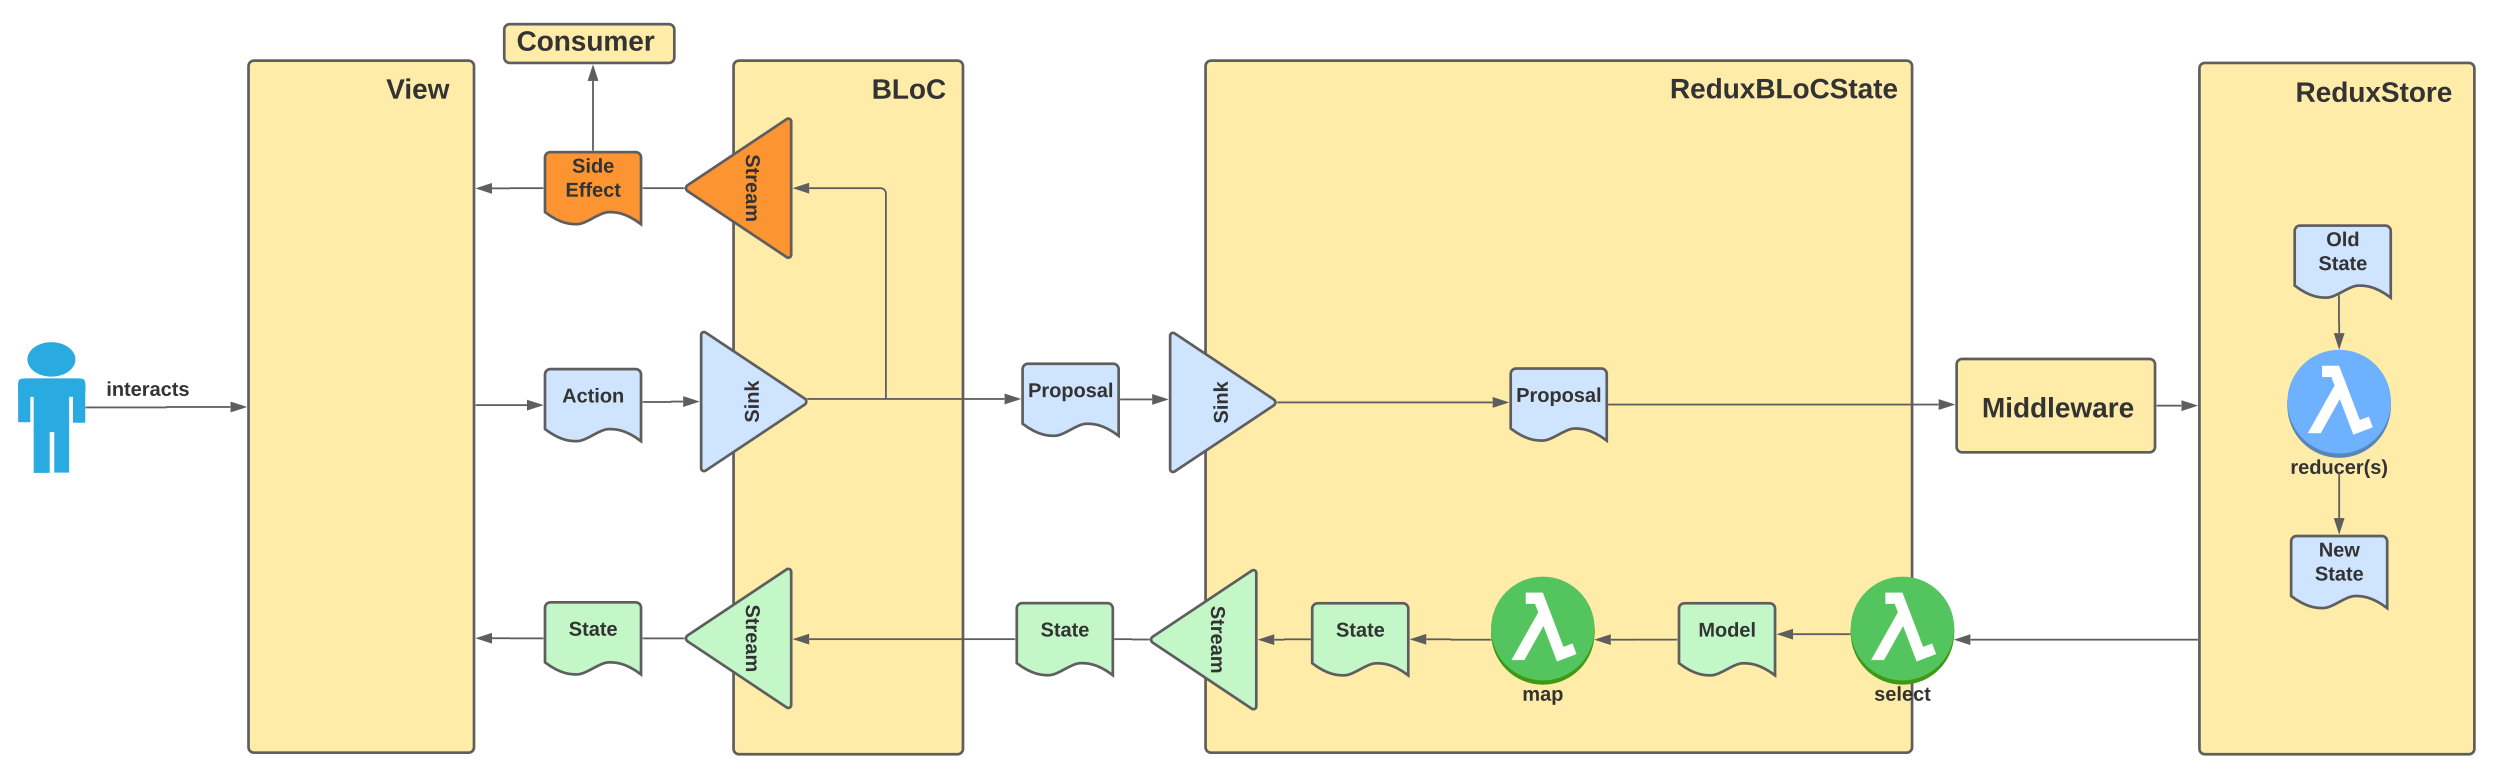
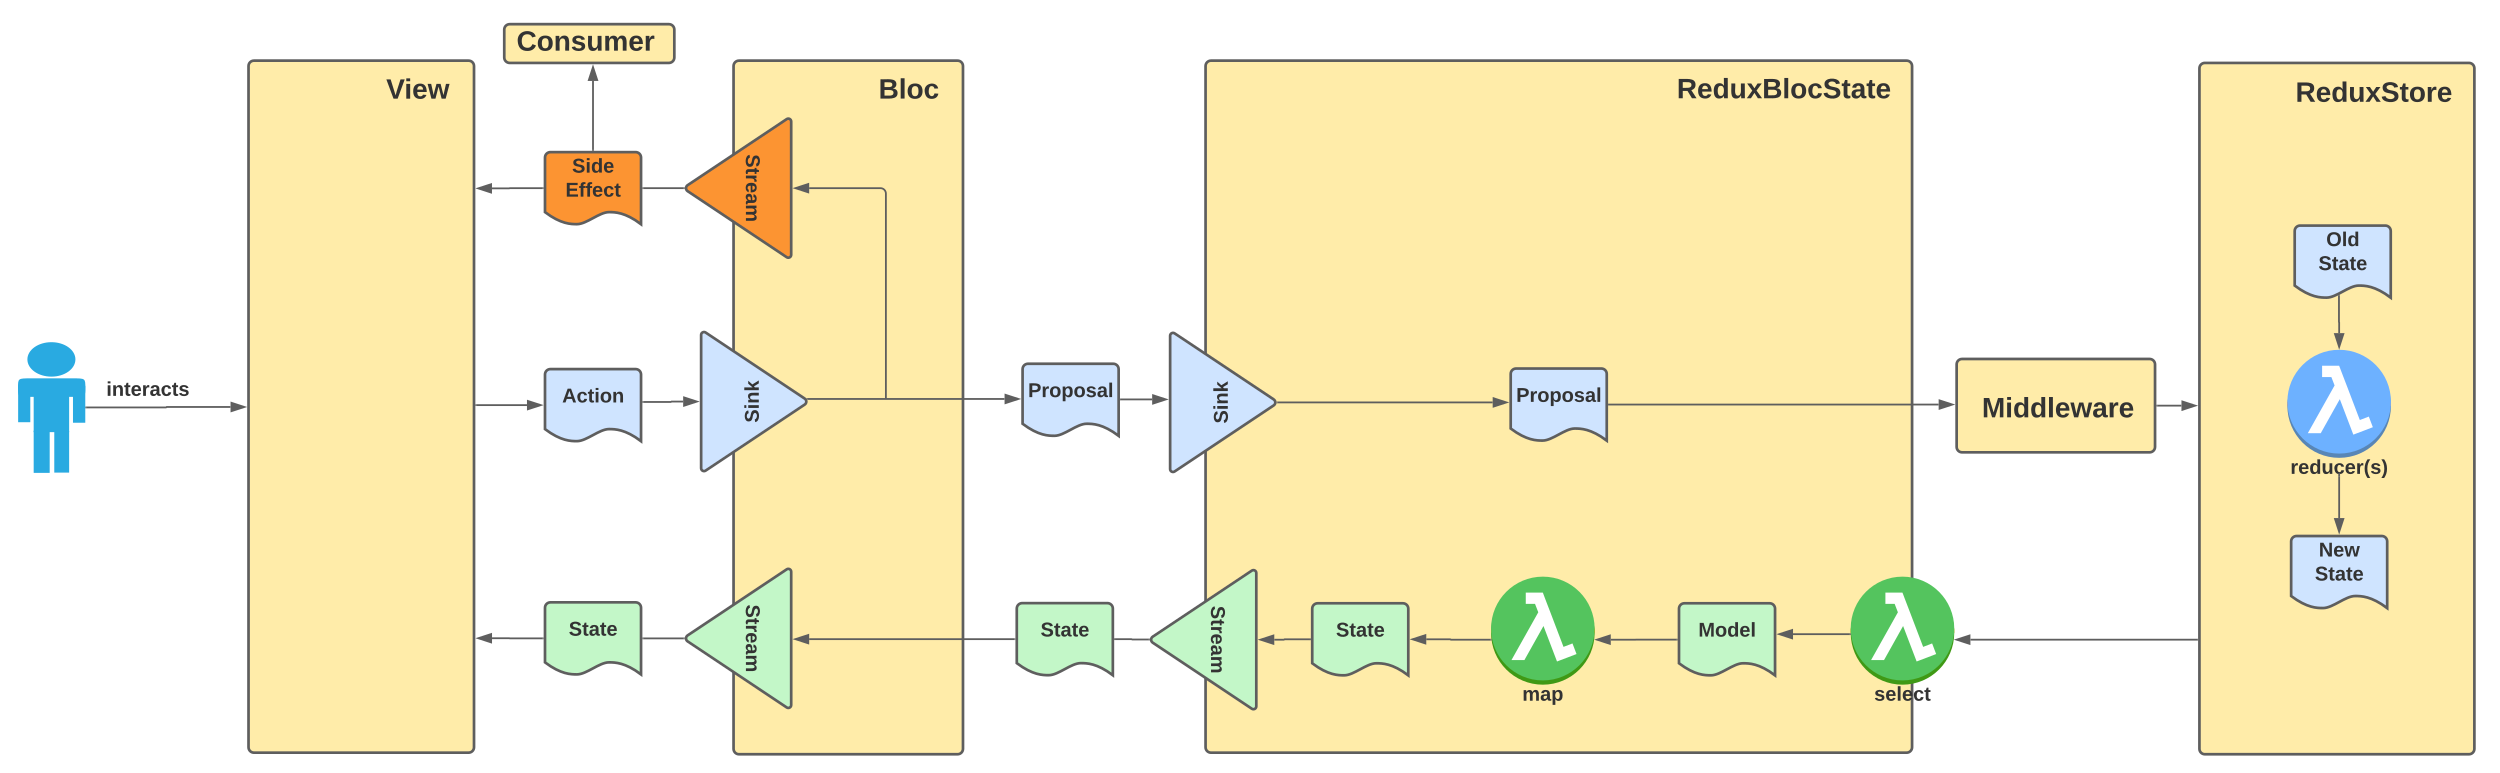
<svg xmlns="http://www.w3.org/2000/svg" xmlns:ns1="lucid" xmlns:xlink="http://www.w3.org/1999/xlink" width="2776.28" height="857.6">
  <g transform="translate(-49.55641 1246.315)" ns1:page-tab-id="-nYnAA-~JlXC">
    <path d="M0-1258.83h3677.73V64H0z" fill="#fff" />
    <path d="M1388.35-1172.97a6 6 0 0 1 6-6h772.58a6 6 0 0 1 6 6v756.5a6 6 0 0 1-6 6h-772.58a6 6 0 0 1-6-6z" stroke="#5e5e5e" stroke-width="3" fill="#ffeca9" />
    <path d="M1956.68-1161.9a6 6 0 0 1 6-6h135.8a6 6 0 0 1 6 6v36.23a6 6 0 0 1-6 6h-135.8a6 6 0 0 1-6-6z" stroke="#000" stroke-opacity="0" stroke-width="3" fill="#fff" fill-opacity="0" />
-     <use xlink:href="#a" transform="matrix(1,0,0,1,1961.678,-1162.913) translate(-57.64815 25.72222)" />
+     <use xlink:href="#a" transform="matrix(1,0,0,1,1961.678,-1162.913) translate(-49.95679 25.72222)" />
    <path d="M325.55-1172.97a6 6 0 0 1 6-6h238.4a6 6 0 0 1 6 6v756.5a6 6 0 0 1-6 6h-238.4a6 6 0 0 1-6-6z" stroke="#5e5e5e" stroke-width="3" fill="#ffeca9" />
    <path d="M450.57-1163.43a6 6 0 0 1 6-6h113.4a6 6 0 0 1 6 6v42.76a6 6 0 0 1-6 6h-113.4a6 6 0 0 1-6-6z" stroke="#000" stroke-opacity="0" stroke-width="3" fill="#fff" fill-opacity="0" />
    <use xlink:href="#b" transform="matrix(1,0,0,1,455.5715,-1164.433) translate(22.87037 27.70139)" />
    <path d="M864.18-1172.97a6 6 0 0 1 6-6h242.78a6 6 0 0 1 6 6v758.26a6 6 0 0 1-6 6H870.18a6 6 0 0 1-6-6z" stroke="#5e5e5e" stroke-width="3" fill="#ffeca9" />
    <path d="M1015.86-1163.43a6 6 0 0 1 6-6h73.77a6 6 0 0 1 6 6v40.07a6 6 0 0 1-6 6h-73.77a6 6 0 0 1-6-6z" stroke="#000" stroke-opacity="0" stroke-width="3" fill="#fff" fill-opacity="0" />
-     <use xlink:href="#c" transform="matrix(1,0,0,1,1020.864,-1164.433) translate(-3.308642 27.72222)" />
+     <use xlink:href="#c" transform="matrix(1,0,0,1,1020.864,-1164.433) translate(4.382716 27.57639)" />
    <path d="M578.43-796.42h56.34" stroke="#5e5e5e" stroke-width="2" fill="none" />
    <path d="M578.45-795.42h-1.02v-2h1.02z" stroke="#5e5e5e" stroke-width=".05" fill="#5e5e5e" />
    <path d="M650.04-796.43l-14.27 4.64v-9.26z" stroke="#5e5e5e" stroke-width="2" fill="#5e5e5e" />
    <path d="M763.9-799.92h30.7a.22.22 0 0 0 .2-.22.22.22 0 0 1 .22-.22h13.2" stroke="#5e5e5e" stroke-width="2" fill="none" />
    <path d="M763.93-798.92h-1.03v-2h1.03z" stroke="#5e5e5e" stroke-width=".05" fill="#5e5e5e" />
    <path d="M823.48-800.36l-14.27 4.64V-805z" stroke="#5e5e5e" stroke-width="2" fill="#5e5e5e" />
    <path d="M1294.28-802.76H1329.05" stroke="#5e5e5e" stroke-width="2" fill="none" />
    <path d="M1294.3-801.76h-1.02v-2h1.03z" stroke="#5e5e5e" stroke-width=".05" fill="#5e5e5e" />
    <path d="M1344.3-802.76l-14.26 4.64v-9.27z" stroke="#5e5e5e" stroke-width="2" fill="#5e5e5e" />
    <path d="M145.26-793.83h88.65a.26.26 0 0 0 .27-.26.26.26 0 0 1 .26-.25h71.16" stroke="#5e5e5e" stroke-width="2" fill="none" />
    <path d="M145.28-792.83h-1.02v-2h1.02z" stroke="#5e5e5e" stroke-width=".05" fill="#5e5e5e" />
    <path d="M320.86-794.35l-14.27 4.64V-799z" stroke="#5e5e5e" stroke-width="2" fill="#5e5e5e" />
    <use xlink:href="#d" transform="matrix(1,0,0,1,167.6159,-824.494) translate(0 17.77778)" />
    <path d="M1325.4-536.12h-18.57a.2.2 0 0 1-.2-.2.2.2 0 0 0-.2-.2h-18.6" stroke="#5e5e5e" stroke-width="2" fill="none" />
    <path d="M1326.5-537.02l-.1 1.07.08.83h-1.1v-2h1.15zM1287.87-535.53h-1.03v-2h1.03z" stroke="#5e5e5e" stroke-width=".05" fill="#5e5e5e" />
    <path d="M1176.2-536.53H948.14" stroke="#5e5e5e" stroke-width="2" fill="none" />
    <path d="M1177.2-535.53h-1v-2h1z" stroke="#5e5e5e" stroke-width=".05" fill="#5e5e5e" />
    <path d="M932.88-536.53l14.26-4.63v9.27z" stroke="#5e5e5e" stroke-width="2" fill="#5e5e5e" />
    <path d="M654.78-830.43a6 6 0 0 1 6-6h94.66a6 6 0 0 1 6 6v74c-17.8-13.36-28.9-13.36-35.62-13.36-10.67 0-24.86 13.37-35.52 13.37-6.62 0-17.82 0-35.52-13.36z" stroke="#5e5e5e" stroke-width="3" fill="#cfe4ff" />
    <use xlink:href="#e" transform="matrix(1,0,0,1,659.7769,-831.426) translate(14.05556 32.02778)" />
    <path d="M923.18-614.04a3.2 3.2 0 0 1 5 2.67v148a3.2 3.2 0 0 1-5 2.67l-110-73.34a4 4 0 0 1 0-6.66z" stroke="#5e5e5e" stroke-width="3" fill="#c3f7c8" />
    <use xlink:href="#f" transform="matrix(6.123233995736766e-17,1,-1,6.123233995736766e-17,923.1769,-612.3691) translate(37.38154 45.27778)" />
    <path d="M833.17-723.7a3.2 3.2 0 0 1-5-2.66v-148a3.2 3.2 0 0 1 5-2.67l110 73.34a4 4 0 0 1 0 6.67z" stroke="#5e5e5e" stroke-width="3" fill="#cfe4ff" />
    <use xlink:href="#g" transform="matrix(6.123233995736766e-17,-1,1,6.123233995736766e-17,833.1769,-725.3577) translate(51.57907 59.02778)" />
    <path d="M1354-722.75a3.2 3.2 0 0 1-5-2.68v-148a3.2 3.2 0 0 1 5-2.67l110.02 73.35a4 4 0 0 1 0 6.65z" stroke="#5e5e5e" stroke-width="3" fill="#cfe4ff" />
    <use xlink:href="#g" transform="matrix(6.123233995736766e-17,-1,1,6.123233995736766e-17,1354.011,-724.426) translate(51.57907 59.02778)" />
    <path d="M1178.7-570.53a6 6 0 0 1 6-6h94.68a6 6 0 0 1 6 6v74c-17.8-13.36-28.9-13.36-35.63-13.36-10.66 0-24.85 13.37-35.52 13.37-6.6 0-17.8 0-35.52-13.36z" stroke="#5e5e5e" stroke-width="3" fill="#c3f7c8" />
    <use xlink:href="#h" transform="matrix(1,0,0,1,1183.713,-571.5268) translate(21.40123 32.02778)" />
    <path d="M1439.7-612.62a3.2 3.2 0 0 1 5 2.67v148a3.2 3.2 0 0 1-5 2.67l-110.02-73.34a4 4 0 0 1 0-6.66z" stroke="#5e5e5e" stroke-width="3" fill="#c3f7c8" />
    <use xlink:href="#f" transform="matrix(6.123233995736766e-17,1,-1,6.123233995736766e-17,1439.693,-610.9488) translate(37.38154 45.27778)" />
    <path d="M133.3-847.2c0 10.6-11.92 19.15-26.62 19.15-14.77 0-26.7-8.55-26.7-19.14 0-10.57 11.93-19.13 26.7-19.13 14.7 0 26.63 8.56 26.63 19.14zM83.8-826.16h46.28c14.25 0 14.25 0 14.25 10.3s0 10.3-14.25 10.3H83.8c-14.24 0-14.24 0-14.24-10.3s0-10.3 14.25-10.3z" fill="#29aae1" />
    <path d="M86.96-808.9h39.37v42.48H86.96v-42.5z" fill="#29aae1" />
    <path d="M86.96-768.02h17.77v46.84H86.96v-46.84zM109.83-767.58h16.5v46.1h-16.5v-46.1zM69.7-818.48h13.5v41.04H69.7v-41.04zM130.6-817.9h13.66v41.04H130.6v-41.04z" fill="#29aae1" />
    <path d="M654.78-571.4a6 6 0 0 1 6-6h94.66a6 6 0 0 1 6 6v74c-17.8-13.35-28.9-13.35-35.62-13.35-10.67 0-24.86 13.36-35.52 13.36-6.62 0-17.82 0-35.52-13.35z" stroke="#5e5e5e" stroke-width="3" fill="#c3f7c8" />
    <use xlink:href="#h" transform="matrix(1,0,0,1,659.7769,-572.3919) translate(21.40123 32.02778)" />
    <path d="M808.88-537.37H763.9" stroke="#5e5e5e" stroke-width="2" fill="none" />
    <path d="M809.88-537.37l.1 1h-1.12v-2h1.12zM763.93-536.37h-1.02v-2h1.03z" stroke="#5e5e5e" stroke-width=".05" fill="#5e5e5e" />
    <path d="M652.28-537.4h-36.83a.1.1 0 0 1-.1-.08.1.1 0 0 0-.07-.08h-19.33" stroke="#5e5e5e" stroke-width="2" fill="none" />
    <path d="M653.28-536.4h-1.03v-2h1.03z" stroke="#5e5e5e" stroke-width=".05" fill="#5e5e5e" />
    <path d="M580.7-537.56l14.25-4.64v9.27z" stroke="#5e5e5e" stroke-width="2" fill="#5e5e5e" />
    <path d="M1185.15-836.36a6 6 0 0 1 6-6h94.67a6 6 0 0 1 6 6v74c-17.8-13.36-28.9-13.36-35.63-13.36-10.67 0-24.86 13.36-35.53 13.36-6.6 0-17.8 0-35.52-13.36z" stroke="#5e5e5e" stroke-width="3" fill="#cfe4ff" />
    <use xlink:href="#i" transform="matrix(1,0,0,1,1190.153,-837.3577) translate(1.061728 32.02778)" />
    <path d="M923.18-1114.03a3.2 3.2 0 0 1 5 2.67v148a3.2 3.2 0 0 1-5 2.67l-110-73.33a4 4 0 0 1 0-6.66z" stroke="#5e5e5e" stroke-width="3" fill="#fc9432" />
    <use xlink:href="#f" transform="matrix(6.123233995736766e-17,1,-1,6.123233995736766e-17,923.1769,-1112.358) translate(37.38154 45.27778)" />
    <path d="M654.78-1071.38a6 6 0 0 1 6-6h94.66a6 6 0 0 1 6 6v74c-17.8-13.36-28.9-13.36-35.62-13.36-10.67 0-24.86 13.36-35.52 13.36-6.62 0-17.82 0-35.52-13.36z" stroke="#5e5e5e" stroke-width="3" fill="#fc9432" />
    <use xlink:href="#j" transform="matrix(1,0,0,1,659.7769,-1072.38) translate(25.07407 17.77778)" />
    <use xlink:href="#k" transform="matrix(1,0,0,1,659.7769,-1072.38) translate(17.7284 44.44444)" />
    <path d="M652.28-1037.38h-36.8a.13.13 0 0 0-.14.13.13.13 0 0 1-.13.13h-19.3" stroke="#5e5e5e" stroke-width="2" fill="none" />
    <path d="M653.28-1036.38h-1.03v-2h1.03z" stroke="#5e5e5e" stroke-width=".05" fill="#5e5e5e" />
    <path d="M580.64-1037.12l14.26-4.64v9.27z" stroke="#5e5e5e" stroke-width="2" fill="#5e5e5e" />
    <path d="M808.88-1037.36H763.9" stroke="#5e5e5e" stroke-width="2" fill="none" />
    <path d="M809.88-1037.36l.1 1h-1.12v-2h1.12zM763.93-1036.36h-1.02v-2h1.03z" stroke="#5e5e5e" stroke-width=".05" fill="#5e5e5e" />
    <path d="M708.1-1079.84v-76.63" stroke="#5e5e5e" stroke-width="2" fill="none" />
    <path d="M709.1-1078.84h-2v-1.03h2z" stroke="#5e5e5e" stroke-width=".05" fill="#5e5e5e" />
    <path d="M708.1-1171.74l4.65 14.27h-9.28z" stroke="#5e5e5e" stroke-width="2" fill="#5e5e5e" />
    <path d="M609.54-1213.46a6 6 0 0 1 6-6H792.4a6 6 0 0 1 6 6v31.02a6 6 0 0 1-6 6H615.54a6 6 0 0 1-6-6z" stroke="#5e5e5e" stroke-width="3" fill="#ffeca9" />
    <path d="M605.42-1220.32a6 6 0 0 1 6-6h176.85a6 6 0 0 1 6 6v48.72a6 6 0 0 1-6 6H611.42a6 6 0 0 1-6-6z" stroke="#000" stroke-opacity="0" stroke-width="3" fill="#fff" fill-opacity="0" />
    <use xlink:href="#l" transform="matrix(1,0,0,1,610.4172,-1221.315) translate(12.75926 31.26389)" />
    <path d="M946.63-803.26h218.52" stroke="#5e5e5e" stroke-width="2" fill="none" />
    <path d="M946.65-802.26h-.53l-.07-.2-.5-.96-.7-.84h1.8z" stroke="#5e5e5e" stroke-width=".05" fill="#5e5e5e" />
    <path d="M1180.42-803.26l-14.27 4.64v-9.27z" stroke="#5e5e5e" stroke-width="2" fill="#5e5e5e" />
    <path d="M1468.3-799.43h238.9" stroke="#5e5e5e" stroke-width="2" fill="none" />
    <path d="M1468.33-798.43h-1.12l.1-1-.1-1h1.13z" stroke="#5e5e5e" stroke-width=".05" fill="#5e5e5e" />
    <path d="M1722.46-799.43l-14.26 4.64v-9.26z" stroke="#5e5e5e" stroke-width="2" fill="#5e5e5e" />
    <path d="M1033.35-804.26v-227.1a6 6 0 0 0-6-6h-79.2M1033.35-804.28v1.02" stroke="#5e5e5e" stroke-width="2" fill="none" />
    <path d="M932.88-1037.36l14.26-4.63v9.28z" stroke="#5e5e5e" stroke-width="2" fill="#5e5e5e" />
    <path d="M2492.06-1170.44a6 6 0 0 1 6-6h293.33a6 6 0 0 1 6 6v755.73a6 6 0 0 1-6 6h-293.34a6 6 0 0 1-6-6z" stroke="#5e5e5e" stroke-width="3" fill="#ffeca9" />
    <path d="M2704.73-795.5c0 31.8-25.76 57.62-57.5 57.62s-57.5-25.82-57.5-57.63c0-31.82 25.76-57.64 57.5-57.64s57.5 25.82 57.5 57.63z" fill="#5886b6" />
    <path d="M2589.73-800.24h115v4.72h-115v-4.72z" fill="#dc8e6c" />
    <path d="M2704.73-800.24c0 31.8-25.76 57.63-57.5 57.63s-57.5-25.83-57.5-57.64c0-31.8 25.76-57.63 57.5-57.63s57.5 25.82 57.5 57.63z" fill="#6db1ff" />
    <path d="M2684.63-771.9l-4.48-11.8-9.97 3.83-14.23-37.42-3.97-10.32-1.88-4.9-2.9-7.65h-18.92v12.55h10.27l3.6 9.34-29.75 53.03h14.37l21.17-37.8 15.02 39.4 3.6-1.37 8.1-3.06 9.97-3.83z" fill="#fff" />
    <use xlink:href="#m" transform="matrix(1,0,0,1,2589.731,-737.8673) translate(3.302469 17.77778)" />
    <path d="M2593.9-645.06a6 6 0 0 1 6-6h94.66a6 6 0 0 1 6 6v74c-17.8-13.36-28.9-13.36-35.62-13.36-10.67 0-24.86 13.36-35.52 13.36-6.62 0-17.82 0-35.52-13.36z" stroke="#5e5e5e" stroke-width="3" fill="#cfe4ff" />
    <use xlink:href="#n" transform="matrix(1,0,0,1,2598.898,-646.0589) translate(25.69136 17.77778)" />
    <use xlink:href="#o" transform="matrix(1,0,0,1,2598.898,-646.0589) translate(21.40123 44.44444)" />
    <path d="M2647-918.1v29.5a.1.1 0 0 0 .12.12.1.1 0 0 1 .1.1v12" stroke="#5e5e5e" stroke-width="2" fill="none" />
    <path d="M2648-918.07h-2v-.55l2-.96z" stroke="#5e5e5e" stroke-width=".05" fill="#5e5e5e" />
    <path d="M2647.23-861.1l-4.63-14.27h9.27z" stroke="#5e5e5e" stroke-width="2" fill="#5e5e5e" />
    <path d="M2647.23-716.87v45.85" stroke="#5e5e5e" stroke-width="2" fill="none" />
    <path d="M2648.23-716.84h-2v-4.03h2z" stroke="#5e5e5e" stroke-width=".05" fill="#5e5e5e" />
    <path d="M2647.23-655.76l-4.63-14.26h9.27z" stroke="#5e5e5e" stroke-width="2" fill="#5e5e5e" />
    <path d="M2565.84-1163.43a6 6 0 0 1 6-6h228a6 6 0 0 1 6 6v48a6 6 0 0 1-6 6h-228a6 6 0 0 1-6-6z" stroke="#000" stroke-opacity="0" stroke-width="3" fill="#fff" fill-opacity="0" />
    <use xlink:href="#p" transform="matrix(1,0,0,1,2570.837,-1164.433) translate(27.9321 31.13889)" />
    <path d="M2445.2-795.84h26.9" stroke="#5e5e5e" stroke-width="2" fill="none" />
    <path d="M2445.24-794.84h-1.03v-2h1.04z" stroke="#5e5e5e" stroke-width=".05" fill="#5e5e5e" />
    <path d="M2487.36-795.84l-14.26 4.64v-9.27z" stroke="#5e5e5e" stroke-width="2" fill="#5e5e5e" />
    <path d="M2597.84-989.8a6 6 0 0 1 6-6h94.66a6 6 0 0 1 6 6v74c-17.8-13.36-28.9-13.36-35.62-13.36-10.67 0-24.86 13.36-35.52 13.36-6.62 0-17.82 0-35.52-13.36z" stroke="#5e5e5e" stroke-width="3" fill="#cfe4ff" />
    <use xlink:href="#q" transform="matrix(1,0,0,1,2602.836,-990.8) translate(30.01235 17.77778)" />
    <use xlink:href="#o" transform="matrix(1,0,0,1,2602.836,-990.8) translate(21.40123 44.44444)" />
    <path d="M2489.63-535.95H2237.73" stroke="#5e5e5e" stroke-width="2" fill="none" />
    <path d="M2490.63-534.95h-1.03v-2h1.03z" stroke="#5e5e5e" stroke-width=".05" fill="#5e5e5e" />
    <path d="M2222.46-535.95l14.26-4.63v9.27z" stroke="#5e5e5e" stroke-width="2" fill="#5e5e5e" />
    <path d="M2222.43-841.67a6 6 0 0 1 6-6h208.32a6 6 0 0 1 6 6V-750a6 6 0 0 1-6 6h-208.32a6 6 0 0 1-6-6z" stroke="#5e5e5e" stroke-width="3" fill="#ffeca9" />
    <path d="M2263.06-828.6a6 6 0 0 1 6-6h131.75a6 6 0 0 1 6 6v78.6a6 6 0 0 1-6 6h-131.74a6 6 0 0 1-6-6z" stroke="#000" stroke-opacity="0" stroke-width="3" fill="#fff" fill-opacity="0" />
    <use xlink:href="#r" transform="matrix(1,0,0,1,2268.062,-829.5893) translate(-17.56173 46.72222)" />
    <path d="M2219.78-543.6c0 31.82-25.76 57.64-57.5 57.64s-57.5-25.82-57.5-57.63c0-31.8 25.76-57.62 57.5-57.62s57.5 25.82 57.5 57.63z" fill="#3f9915" />
    <path d="M2104.78-548.32h115v4.72h-115v-4.72z" fill="#c3a100" />
    <path d="M2219.78-548.32c0 31.8-25.76 57.63-57.5 57.63s-57.5-25.8-57.5-57.62c0-31.8 25.76-57.63 57.5-57.63s57.5 25.82 57.5 57.63z" fill="#54c45e" />
    <path d="M2199.67-520l-4.47-11.77-9.97 3.82-14.23-37.42-3.97-10.33-1.88-4.9-2.9-7.65h-18.93v12.55h10.27l3.6 9.34-29.76 53.03h14.38l21.16-37.8 15.03 39.4 3.62-1.37 8.1-3.06 9.95-3.83z" fill="#fff" />
    <use xlink:href="#s" transform="matrix(1,0,0,1,2104.777,-485.9488) translate(26.04938 17.77778)" />
    <path d="M1914.1-570.37a6 6 0 0 1 6-6h94.67a6 6 0 0 1 6 6v74c-17.8-13.36-28.9-13.36-35.63-13.36-10.66 0-24.85 13.36-35.52 13.36-6.6 0-17.8 0-35.52-13.36z" stroke="#5e5e5e" stroke-width="3" fill="#c3f7c8" />
    <use xlink:href="#t" transform="matrix(1,0,0,1,1919.104,-571.3691) translate(16.49383 32.02778)" />
    <path d="M1911.6-536h-45.35a.03.03 0 0 0-.03.02.03.03 0 0 1-.03.03h-27.86" stroke="#5e5e5e" stroke-width="2" fill="none" />
    <path d="M1912.6-535h-1.02v-2h1.02z" stroke="#5e5e5e" stroke-width=".05" fill="#5e5e5e" />
    <path d="M1823.07-535.95l14.27-4.63v9.27z" stroke="#5e5e5e" stroke-width="2" fill="#5e5e5e" />
    <path d="M2103.83-542.06h-63.1" stroke="#5e5e5e" stroke-width="2" fill="none" />
    <path d="M2104.78-543.06l.1 2h-1.07v-2h.98z" stroke="#5e5e5e" stroke-width=".05" fill="#5e5e5e" />
    <path d="M2025.46-542.06l14.27-4.64v9.27z" stroke="#5e5e5e" stroke-width="2" fill="#5e5e5e" />
    <path d="M1836.33-797.06h366.12" stroke="#5e5e5e" stroke-width="2" fill="none" />
    <path d="M1836.35-796.06h-1.02v-2h1.02z" stroke="#5e5e5e" stroke-width=".05" fill="#5e5e5e" />
    <path d="M2217.73-797.06l-14.27 4.64v-9.27z" stroke="#5e5e5e" stroke-width="2" fill="#5e5e5e" />
    <path d="M1820.4-543.6c0 31.82-25.77 57.64-57.5 57.64-31.75 0-57.5-25.82-57.5-57.63 0-31.8 25.75-57.62 57.5-57.62 31.73 0 57.5 25.82 57.5 57.63z" fill="#3f9915" />
    <path d="M1705.4-548.32h115v4.72h-115v-4.72z" fill="#c3a100" />
    <path d="M1820.4-548.32c0 31.8-25.77 57.63-57.5 57.63-31.75 0-57.5-25.8-57.5-57.62 0-31.8 25.75-57.63 57.5-57.63 31.73 0 57.5 25.82 57.5 57.63z" fill="#54c45e" />
    <path d="M1800.3-520l-4.5-11.77-9.96 3.82-14.22-37.42-3.98-10.33-1.88-4.9-2.88-7.65H1743.94v12.55h10.27l3.62 9.34-29.76 53.03h14.37l21.17-37.8 15.02 39.4 3.6-1.37 8.1-3.06 9.97-3.83z" fill="#fff" />
    <use xlink:href="#u" transform="matrix(1,0,0,1,1705.393,-485.9488) translate(34.69136 17.77778)" />
    <path d="M1727.2-831.06a6 6 0 0 1 6-6h94.67a6 6 0 0 1 6 6v74c-17.82-13.36-28.9-13.36-35.63-13.36-10.67 0-24.85 13.36-35.52 13.36-6.6 0-17.8 0-35.52-13.36z" stroke="#5e5e5e" stroke-width="3" fill="#cfe4ff" />
    <use xlink:href="#i" transform="matrix(1,0,0,1,1732.201,-832.0559) translate(1.061728 32.02778)" />
    <path d="M1506.8-570.37a6 6 0 0 1 6-6h94.68a6 6 0 0 1 6 6v74c-17.82-13.36-28.9-13.36-35.63-13.36-10.67 0-24.85 13.36-35.52 13.36-6.6 0-17.8 0-35.52-13.36z" stroke="#5e5e5e" stroke-width="3" fill="#c3f7c8" />
    <use xlink:href="#h" transform="matrix(1,0,0,1,1511.811,-571.3691) translate(21.40123 32.02778)" />
    <path d="M1704.95-535.95h-44.3a.2.2 0 0 1-.2-.2.2.2 0 0 0-.22-.22h-26.8" stroke="#5e5e5e" stroke-width="2" fill="none" />
    <path d="M1706.1-534.95h-1.18v-2h.9z" stroke="#5e5e5e" stroke-width=".05" fill="#5e5e5e" />
    <path d="M1618.17-536.37l14.27-4.63v9.27z" stroke="#5e5e5e" stroke-width="2" fill="#5e5e5e" />
    <path d="M1504.3-536.37h-28.36a.2.2 0 0 0-.2.2.2.2 0 0 1-.22.22h-10.86" stroke="#5e5e5e" stroke-width="2" fill="none" />
    <path d="M1505.3-535.37h-1.02v-2h1.03z" stroke="#5e5e5e" stroke-width=".05" fill="#5e5e5e" />
    <path d="M1449.4-535.95l14.26-4.63v9.27z" stroke="#5e5e5e" stroke-width="2" fill="#5e5e5e" />
    <defs>
      <path fill="#333" d="M240-174c0 40-23 61-54 70L253 0h-59l-57-94H76V0H24v-248c93 4 217-23 216 74zM76-134c48-2 112 12 112-38 0-48-66-32-112-35v73" id="v" />
      <path fill="#333" d="M185-48c-13 30-37 53-82 52C43 2 14-33 14-96s30-98 90-98c62 0 83 45 84 108H66c0 31 8 55 39 56 18 0 30-7 34-22zm-45-69c5-46-57-63-70-21-2 6-4 13-4 21h74" id="w" />
      <path fill="#333" d="M88-194c31-1 46 15 58 34l-1-101h50l1 261h-48c-2-10 0-23-3-31C134-8 116 4 84 4 32 4 16-41 15-95c0-56 19-97 73-99zm17 164c33 0 40-30 41-66 1-37-9-64-41-64s-38 30-39 65c0 43 13 65 39 65" id="x" />
      <path fill="#333" d="M85 4C-2 5 27-109 22-190h50c7 57-23 150 33 157 60-5 35-97 40-157h50l1 190h-47c-2-12 1-28-3-38-12 25-28 42-61 42" id="y" />
      <path fill="#333" d="M144 0l-44-69L55 0H2l70-98-66-92h53l41 62 40-62h54l-67 91 71 99h-54" id="z" />
      <path fill="#333" d="M182-130c37 4 62 22 62 59C244 23 116-4 24 0v-248c84 5 203-23 205 63 0 31-19 50-47 55zM76-148c40-3 101 13 101-30 0-44-60-28-101-31v61zm0 110c48-3 116 14 116-37 0-48-69-32-116-35v72" id="A" />
-       <path fill="#333" d="M24 0v-248h52v208h133V0H24" id="B" />
+       <path fill="#333" d="M25 0v-261h50V0H25" id="B" />
      <path fill="#333" d="M110-194c64 0 96 36 96 99 0 64-35 99-97 99-61 0-95-36-95-99 0-62 34-99 96-99zm-1 164c35 0 45-28 45-65 0-40-10-65-43-65-34 0-45 26-45 65 0 36 10 65 43 65" id="C" />
-       <path fill="#333" d="M67-125c0 53 21 87 73 88 37 1 54-22 65-47l45 17C233-25 199 4 140 4 58 4 20-42 15-125 8-235 124-281 211-232c18 10 29 29 36 50l-46 12c-8-25-30-41-62-41-52 0-71 34-72 86" id="D" />
+       <path fill="#333" d="M190-63c-7 42-38 67-86 67-59 0-84-38-90-98-12-110 154-137 174-36l-49 2c-2-19-15-32-35-32-30 0-35 28-38 64-6 74 65 87 74 30" id="D" />
      <path fill="#333" d="M169-182c-1-43-94-46-97-3 18 66 151 10 154 114 3 95-165 93-204 36-6-8-10-19-12-30l50-8c3 46 112 56 116 5-17-69-150-10-154-114-4-87 153-88 188-35 5 8 8 18 10 28" id="E" />
      <path fill="#333" d="M115-3C79 11 28 4 28-45v-112H4v-33h27l15-45h31v45h36v33H77v99c-1 23 16 31 38 25v30" id="F" />
      <path fill="#333" d="M133-34C117-15 103 5 69 4 32 3 11-16 11-54c-1-60 55-63 116-61 1-26-3-47-28-47-18 1-26 9-28 27l-52-2c7-38 36-58 82-57s74 22 75 68l1 82c-1 14 12 18 25 15v27c-30 8-71 5-69-32zm-48 3c29 0 43-24 42-57-32 0-66-3-65 30 0 17 8 27 23 27" id="G" />
      <g id="a">
        <use transform="matrix(0.08641975,0,0,0.08641975,0,0)" xlink:href="#v" />
        <use transform="matrix(0.08641975,0,0,0.08641975,22.38272,0)" xlink:href="#w" />
        <use transform="matrix(0.08641975,0,0,0.08641975,39.66667,0)" xlink:href="#x" />
        <use transform="matrix(0.08641975,0,0,0.08641975,58.59259,0)" xlink:href="#y" />
        <use transform="matrix(0.08641975,0,0,0.08641975,77.51852,0)" xlink:href="#z" />
        <use transform="matrix(0.08641975,0,0,0.08641975,94.80247,0)" xlink:href="#A" />
        <use transform="matrix(0.08641975,0,0,0.08641975,117.1852,0)" xlink:href="#B" />
-         <use transform="matrix(0.08641975,0,0,0.08641975,136.1111,0)" xlink:href="#C" />
-         <use transform="matrix(0.08641975,0,0,0.08641975,155.037,0)" xlink:href="#D" />
-         <use transform="matrix(0.08641975,0,0,0.08641975,177.4198,0)" xlink:href="#E" />
-         <use transform="matrix(0.08641975,0,0,0.08641975,198.1605,0)" xlink:href="#F" />
-         <use transform="matrix(0.08641975,0,0,0.08641975,208.4444,0)" xlink:href="#G" />
-         <use transform="matrix(0.08641975,0,0,0.08641975,225.7284,0)" xlink:href="#F" />
-         <use transform="matrix(0.08641975,0,0,0.08641975,236.0123,0)" xlink:href="#w" />
+         <use transform="matrix(0.08641975,0,0,0.08641975,125.8272,0)" xlink:href="#C" />
+         <use transform="matrix(0.08641975,0,0,0.08641975,144.7531,0)" xlink:href="#D" />
+         <use transform="matrix(0.08641975,0,0,0.08641975,162.037,0)" xlink:href="#E" />
+         <use transform="matrix(0.08641975,0,0,0.08641975,182.7778,0)" xlink:href="#F" />
+         <use transform="matrix(0.08641975,0,0,0.08641975,193.0617,0)" xlink:href="#G" />
+         <use transform="matrix(0.08641975,0,0,0.08641975,210.3457,0)" xlink:href="#F" />
+         <use transform="matrix(0.08641975,0,0,0.08641975,220.6296,0)" xlink:href="#w" />
      </g>
      <path fill="#333" d="M147 0H94L2-248h55l64 206c17-72 42-137 63-206h54" id="H" />
      <path fill="#333" d="M25-224v-37h50v37H25zM25 0v-190h50V0H25" id="I" />
      <path fill="#333" d="M231 0h-52l-39-155L100 0H48L-1-190h46L77-45c9-52 24-97 36-145h53l37 145 32-145h46" id="J" />
      <g id="b">
        <use transform="matrix(0.08641975,0,0,0.08641975,0,0)" xlink:href="#H" />
        <use transform="matrix(0.08641975,0,0,0.08641975,20.1358,0)" xlink:href="#I" />
        <use transform="matrix(0.08641975,0,0,0.08641975,28.77778,0)" xlink:href="#w" />
        <use transform="matrix(0.08641975,0,0,0.08641975,46.06173,0)" xlink:href="#J" />
      </g>
      <g id="c">
        <use transform="matrix(0.08641975,0,0,0.08641975,0,0)" xlink:href="#A" />
        <use transform="matrix(0.08641975,0,0,0.08641975,22.38272,0)" xlink:href="#B" />
-         <use transform="matrix(0.08641975,0,0,0.08641975,41.30864,0)" xlink:href="#C" />
-         <use transform="matrix(0.08641975,0,0,0.08641975,60.23457,0)" xlink:href="#D" />
+         <use transform="matrix(0.08641975,0,0,0.08641975,31.02469,0)" xlink:href="#C" />
+         <use transform="matrix(0.08641975,0,0,0.08641975,49.95062,0)" xlink:href="#D" />
      </g>
      <path fill="#333" d="M135-194c87-1 58 113 63 194h-50c-7-57 23-157-34-157-59 0-34 97-39 157H25l-1-190h47c2 12-1 28 3 38 12-26 28-41 61-42" id="K" />
      <path fill="#333" d="M135-150c-39-12-60 13-60 57V0H25l-1-190h47c2 13-1 29 3 40 6-28 27-53 61-41v41" id="L" />
-       <path fill="#333" d="M190-63c-7 42-38 67-86 67-59 0-84-38-90-98-12-110 154-137 174-36l-49 2c-2-19-15-32-35-32-30 0-35 28-38 64-6 74 65 87 74 30" id="M" />
-       <path fill="#333" d="M137-138c1-29-70-34-71-4 15 46 118 7 119 86 1 83-164 76-172 9l43-7c4 19 20 25 44 25 33 8 57-30 24-41C81-84 22-81 20-136c-2-80 154-74 161-7" id="N" />
+       <path fill="#333" d="M137-138c1-29-70-34-71-4 15 46 118 7 119 86 1 83-164 76-172 9l43-7c4 19 20 25 44 25 33 8 57-30 24-41C81-84 22-81 20-136c-2-80 154-74 161-7" id="M" />
      <g id="d">
        <use transform="matrix(0.0617284,0,0,0.0617284,0,0)" xlink:href="#I" />
        <use transform="matrix(0.0617284,0,0,0.0617284,6.17284,0)" xlink:href="#K" />
        <use transform="matrix(0.0617284,0,0,0.0617284,19.69136,0)" xlink:href="#F" />
        <use transform="matrix(0.0617284,0,0,0.0617284,27.03704,0)" xlink:href="#w" />
        <use transform="matrix(0.0617284,0,0,0.0617284,39.38272,0)" xlink:href="#L" />
        <use transform="matrix(0.0617284,0,0,0.0617284,48.02469,0)" xlink:href="#G" />
-         <use transform="matrix(0.0617284,0,0,0.0617284,60.37037,0)" xlink:href="#M" />
+         <use transform="matrix(0.0617284,0,0,0.0617284,60.37037,0)" xlink:href="#D" />
        <use transform="matrix(0.0617284,0,0,0.0617284,72.71605,0)" xlink:href="#F" />
-         <use transform="matrix(0.0617284,0,0,0.0617284,80.06173,0)" xlink:href="#N" />
-       </g>
-       <path fill="#333" d="M199 0l-22-63H83L61 0H9l90-248h61L250 0h-51zm-33-102l-36-108c-10 38-24 72-36 108h72" id="O" />
+         <use transform="matrix(0.0617284,0,0,0.0617284,80.06173,0)" xlink:href="#M" />
+       </g>
+       <path fill="#333" d="M199 0l-22-63H83L61 0H9l90-248h61L250 0h-51zm-33-102l-36-108c-10 38-24 72-36 108h72" id="N" />
      <g id="e">
-         <use transform="matrix(0.0617284,0,0,0.0617284,0,0)" xlink:href="#O" />
-         <use transform="matrix(0.0617284,0,0,0.0617284,15.98765,0)" xlink:href="#M" />
+         <use transform="matrix(0.0617284,0,0,0.0617284,0,0)" xlink:href="#N" />
+         <use transform="matrix(0.0617284,0,0,0.0617284,15.98765,0)" xlink:href="#D" />
        <use transform="matrix(0.0617284,0,0,0.0617284,28.33333,0)" xlink:href="#F" />
        <use transform="matrix(0.0617284,0,0,0.0617284,35.67901,0)" xlink:href="#I" />
        <use transform="matrix(0.0617284,0,0,0.0617284,41.85185,0)" xlink:href="#C" />
        <use transform="matrix(0.0617284,0,0,0.0617284,55.37037,0)" xlink:href="#K" />
      </g>
-       <path fill="#333" d="M220-157c-53 9-28 100-34 157h-49v-107c1-27-5-49-29-50C55-147 81-57 75 0H25l-1-190h47c2 12-1 28 3 38 10-53 101-56 108 0 13-22 24-43 59-42 82 1 51 116 57 194h-49v-107c-1-25-5-48-29-50" id="P" />
+       <path fill="#333" d="M220-157c-53 9-28 100-34 157h-49v-107c1-27-5-49-29-50C55-147 81-57 75 0H25l-1-190h47c2 12-1 28 3 38 10-53 101-56 108 0 13-22 24-43 59-42 82 1 51 116 57 194h-49v-107c-1-25-5-48-29-50" id="O" />
      <g id="f">
        <use transform="matrix(0.0617284,0,0,0.0617284,0,0)" xlink:href="#E" />
        <use transform="matrix(0.0617284,0,0,0.0617284,14.81481,0)" xlink:href="#F" />
        <use transform="matrix(0.0617284,0,0,0.0617284,22.16049,0)" xlink:href="#L" />
        <use transform="matrix(0.0617284,0,0,0.0617284,30.80247,0)" xlink:href="#w" />
        <use transform="matrix(0.0617284,0,0,0.0617284,43.14815,0)" xlink:href="#G" />
-         <use transform="matrix(0.0617284,0,0,0.0617284,55.49383,0)" xlink:href="#P" />
-       </g>
-       <path fill="#333" d="M147 0L96-86 75-71V0H25v-261h50v150l67-79h53l-66 74L201 0h-54" id="Q" />
+         <use transform="matrix(0.0617284,0,0,0.0617284,55.49383,0)" xlink:href="#O" />
+       </g>
+       <path fill="#333" d="M147 0L96-86 75-71V0H25v-261h50v150l67-79h53l-66 74L201 0h-54" id="P" />
      <g id="g">
        <use transform="matrix(0.0617284,0,0,0.0617284,0,0)" xlink:href="#E" />
        <use transform="matrix(0.0617284,0,0,0.0617284,14.81481,0)" xlink:href="#I" />
        <use transform="matrix(0.0617284,0,0,0.0617284,20.98765,0)" xlink:href="#K" />
-         <use transform="matrix(0.0617284,0,0,0.0617284,34.50617,0)" xlink:href="#Q" />
+         <use transform="matrix(0.0617284,0,0,0.0617284,34.50617,0)" xlink:href="#P" />
      </g>
      <g id="h">
        <use transform="matrix(0.0617284,0,0,0.0617284,0,0)" xlink:href="#E" />
        <use transform="matrix(0.0617284,0,0,0.0617284,14.81481,0)" xlink:href="#F" />
        <use transform="matrix(0.0617284,0,0,0.0617284,22.16049,0)" xlink:href="#G" />
        <use transform="matrix(0.0617284,0,0,0.0617284,34.50617,0)" xlink:href="#F" />
        <use transform="matrix(0.0617284,0,0,0.0617284,41.85185,0)" xlink:href="#w" />
      </g>
-       <path fill="#333" d="M24-248c93 1 206-16 204 79-1 75-69 88-152 82V0H24v-248zm52 121c47 0 100 7 100-41 0-47-54-39-100-39v80" id="R" />
-       <path fill="#333" d="M135-194c53 0 70 44 70 98 0 56-19 98-73 100-31 1-45-17-59-34 3 33 2 69 2 105H25l-1-265h48c2 10 0 23 3 31 11-24 29-35 60-35zM114-30c33 0 39-31 40-66 0-38-9-64-40-64-56 0-55 130 0 130" id="S" />
-       <path fill="#333" d="M25 0v-261h50V0H25" id="T" />
+       <path fill="#333" d="M24-248c93 1 206-16 204 79-1 75-69 88-152 82V0H24v-248zm52 121c47 0 100 7 100-41 0-47-54-39-100-39v80" id="Q" />
+       <path fill="#333" d="M135-194c53 0 70 44 70 98 0 56-19 98-73 100-31 1-45-17-59-34 3 33 2 69 2 105H25l-1-265h48c2 10 0 23 3 31 11-24 29-35 60-35zM114-30c33 0 39-31 40-66 0-38-9-64-40-64-56 0-55 130 0 130" id="R" />
      <g id="i">
-         <use transform="matrix(0.0617284,0,0,0.0617284,0,0)" xlink:href="#R" />
+         <use transform="matrix(0.0617284,0,0,0.0617284,0,0)" xlink:href="#Q" />
        <use transform="matrix(0.0617284,0,0,0.0617284,14.81481,0)" xlink:href="#L" />
        <use transform="matrix(0.0617284,0,0,0.0617284,23.45679,0)" xlink:href="#C" />
-         <use transform="matrix(0.0617284,0,0,0.0617284,36.97531,0)" xlink:href="#S" />
+         <use transform="matrix(0.0617284,0,0,0.0617284,36.97531,0)" xlink:href="#R" />
        <use transform="matrix(0.0617284,0,0,0.0617284,50.49383,0)" xlink:href="#C" />
-         <use transform="matrix(0.0617284,0,0,0.0617284,64.01235,0)" xlink:href="#N" />
+         <use transform="matrix(0.0617284,0,0,0.0617284,64.01235,0)" xlink:href="#M" />
        <use transform="matrix(0.0617284,0,0,0.0617284,76.35802,0)" xlink:href="#G" />
-         <use transform="matrix(0.0617284,0,0,0.0617284,88.7037,0)" xlink:href="#T" />
+         <use transform="matrix(0.0617284,0,0,0.0617284,88.7037,0)" xlink:href="#B" />
      </g>
      <g id="j">
        <use transform="matrix(0.0617284,0,0,0.0617284,0,0)" xlink:href="#E" />
        <use transform="matrix(0.0617284,0,0,0.0617284,14.81481,0)" xlink:href="#I" />
        <use transform="matrix(0.0617284,0,0,0.0617284,20.98765,0)" xlink:href="#x" />
        <use transform="matrix(0.0617284,0,0,0.0617284,34.50617,0)" xlink:href="#w" />
      </g>
-       <path fill="#333" d="M24 0v-248h195v40H76v63h132v40H76v65h150V0H24" id="U" />
-       <path fill="#333" d="M121-226c-27-7-43 5-38 36h38v33H83V0H34v-157H6v-33h28c-9-59 32-81 87-68v32" id="V" />
+       <path fill="#333" d="M24 0v-248h195v40H76v63h132v40H76v65h150V0H24" id="S" />
+       <path fill="#333" d="M121-226c-27-7-43 5-38 36h38v33H83V0H34v-157H6v-33h28c-9-59 32-81 87-68v32" id="T" />
      <g id="k">
-         <use transform="matrix(0.0617284,0,0,0.0617284,0,0)" xlink:href="#U" />
-         <use transform="matrix(0.0617284,0,0,0.0617284,14.81481,0)" xlink:href="#V" />
-         <use transform="matrix(0.0617284,0,0,0.0617284,22.16049,0)" xlink:href="#V" />
+         <use transform="matrix(0.0617284,0,0,0.0617284,0,0)" xlink:href="#S" />
+         <use transform="matrix(0.0617284,0,0,0.0617284,14.81481,0)" xlink:href="#T" />
+         <use transform="matrix(0.0617284,0,0,0.0617284,22.16049,0)" xlink:href="#T" />
        <use transform="matrix(0.0617284,0,0,0.0617284,29.50617,0)" xlink:href="#w" />
-         <use transform="matrix(0.0617284,0,0,0.0617284,41.85185,0)" xlink:href="#M" />
+         <use transform="matrix(0.0617284,0,0,0.0617284,41.85185,0)" xlink:href="#D" />
        <use transform="matrix(0.0617284,0,0,0.0617284,54.19753,0)" xlink:href="#F" />
      </g>
+       <path fill="#333" d="M67-125c0 53 21 87 73 88 37 1 54-22 65-47l45 17C233-25 199 4 140 4 58 4 20-42 15-125 8-235 124-281 211-232c18 10 29 29 36 50l-46 12c-8-25-30-41-62-41-52 0-71 34-72 86" id="U" />
      <g id="l">
-         <use transform="matrix(0.08641975,0,0,0.08641975,0,0)" xlink:href="#D" />
+         <use transform="matrix(0.08641975,0,0,0.08641975,0,0)" xlink:href="#U" />
        <use transform="matrix(0.08641975,0,0,0.08641975,22.38272,0)" xlink:href="#C" />
        <use transform="matrix(0.08641975,0,0,0.08641975,41.30864,0)" xlink:href="#K" />
-         <use transform="matrix(0.08641975,0,0,0.08641975,60.23457,0)" xlink:href="#N" />
+         <use transform="matrix(0.08641975,0,0,0.08641975,60.23457,0)" xlink:href="#M" />
        <use transform="matrix(0.08641975,0,0,0.08641975,77.51852,0)" xlink:href="#y" />
-         <use transform="matrix(0.08641975,0,0,0.08641975,96.44444,0)" xlink:href="#P" />
+         <use transform="matrix(0.08641975,0,0,0.08641975,96.44444,0)" xlink:href="#O" />
        <use transform="matrix(0.08641975,0,0,0.08641975,124.0988,0)" xlink:href="#w" />
        <use transform="matrix(0.08641975,0,0,0.08641975,141.3827,0)" xlink:href="#L" />
      </g>
-       <path fill="#333" d="M67-93c0 74 22 123 53 168H70C40 30 18-18 18-93s22-123 52-168h50c-32 44-53 94-53 168" id="W" />
-       <path fill="#333" d="M102-93c0 74-22 123-52 168H0C30 29 54-18 53-93c0-74-22-123-53-168h50c30 45 52 94 52 168" id="X" />
+       <path fill="#333" d="M67-93c0 74 22 123 53 168H70C40 30 18-18 18-93s22-123 52-168h50c-32 44-53 94-53 168" id="V" />
+       <path fill="#333" d="M102-93c0 74-22 123-52 168H0C30 29 54-18 53-93c0-74-22-123-53-168h50c30 45 52 94 52 168" id="W" />
      <g id="m">
        <use transform="matrix(0.0617284,0,0,0.0617284,0,0)" xlink:href="#L" />
        <use transform="matrix(0.0617284,0,0,0.0617284,8.641975,0)" xlink:href="#w" />
        <use transform="matrix(0.0617284,0,0,0.0617284,20.98765,0)" xlink:href="#x" />
        <use transform="matrix(0.0617284,0,0,0.0617284,34.50617,0)" xlink:href="#y" />
-         <use transform="matrix(0.0617284,0,0,0.0617284,48.02469,0)" xlink:href="#M" />
+         <use transform="matrix(0.0617284,0,0,0.0617284,48.02469,0)" xlink:href="#D" />
        <use transform="matrix(0.0617284,0,0,0.0617284,60.37037,0)" xlink:href="#w" />
        <use transform="matrix(0.0617284,0,0,0.0617284,72.71605,0)" xlink:href="#L" />
-         <use transform="matrix(0.0617284,0,0,0.0617284,81.35802,0)" xlink:href="#W" />
-         <use transform="matrix(0.0617284,0,0,0.0617284,88.7037,0)" xlink:href="#N" />
-         <use transform="matrix(0.0617284,0,0,0.0617284,101.0494,0)" xlink:href="#X" />
-       </g>
-       <path fill="#333" d="M175 0L67-191c6 58 2 128 3 191H24v-248h59L193-55c-6-58-2-129-3-193h46V0h-61" id="Y" />
+         <use transform="matrix(0.0617284,0,0,0.0617284,81.35802,0)" xlink:href="#V" />
+         <use transform="matrix(0.0617284,0,0,0.0617284,88.7037,0)" xlink:href="#M" />
+         <use transform="matrix(0.0617284,0,0,0.0617284,101.0494,0)" xlink:href="#W" />
+       </g>
+       <path fill="#333" d="M175 0L67-191c6 58 2 128 3 191H24v-248h59L193-55c-6-58-2-129-3-193h46V0h-61" id="X" />
      <g id="n">
-         <use transform="matrix(0.0617284,0,0,0.0617284,0,0)" xlink:href="#Y" />
+         <use transform="matrix(0.0617284,0,0,0.0617284,0,0)" xlink:href="#X" />
        <use transform="matrix(0.0617284,0,0,0.0617284,15.98765,0)" xlink:href="#w" />
        <use transform="matrix(0.0617284,0,0,0.0617284,28.33333,0)" xlink:href="#J" />
      </g>
      <g id="o">
        <use transform="matrix(0.0617284,0,0,0.0617284,0,0)" xlink:href="#E" />
        <use transform="matrix(0.0617284,0,0,0.0617284,14.81481,0)" xlink:href="#F" />
        <use transform="matrix(0.0617284,0,0,0.0617284,22.16049,0)" xlink:href="#G" />
        <use transform="matrix(0.0617284,0,0,0.0617284,34.50617,0)" xlink:href="#F" />
        <use transform="matrix(0.0617284,0,0,0.0617284,41.85185,0)" xlink:href="#w" />
      </g>
      <g id="p">
        <use transform="matrix(0.08641975,0,0,0.08641975,0,0)" xlink:href="#v" />
        <use transform="matrix(0.08641975,0,0,0.08641975,22.38272,0)" xlink:href="#w" />
        <use transform="matrix(0.08641975,0,0,0.08641975,39.66667,0)" xlink:href="#x" />
        <use transform="matrix(0.08641975,0,0,0.08641975,58.59259,0)" xlink:href="#y" />
        <use transform="matrix(0.08641975,0,0,0.08641975,77.51852,0)" xlink:href="#z" />
        <use transform="matrix(0.08641975,0,0,0.08641975,94.80247,0)" xlink:href="#E" />
        <use transform="matrix(0.08641975,0,0,0.08641975,115.5432,0)" xlink:href="#F" />
        <use transform="matrix(0.08641975,0,0,0.08641975,125.8272,0)" xlink:href="#C" />
        <use transform="matrix(0.08641975,0,0,0.08641975,144.7531,0)" xlink:href="#L" />
        <use transform="matrix(0.08641975,0,0,0.08641975,156.8519,0)" xlink:href="#w" />
      </g>
-       <path fill="#333" d="M140-251c80 0 125 45 125 126S219 4 139 4C58 4 15-44 15-125s44-126 125-126zm-1 214c52 0 73-35 73-88 0-50-21-86-72-86-52 0-73 35-73 86s22 88 72 88" id="Z" />
+       <path fill="#333" d="M140-251c80 0 125 45 125 126S219 4 139 4C58 4 15-44 15-125s44-126 125-126zm-1 214c52 0 73-35 73-88 0-50-21-86-72-86-52 0-73 35-73 86s22 88 72 88" id="Y" />
      <g id="q">
-         <use transform="matrix(0.0617284,0,0,0.0617284,0,0)" xlink:href="#Z" />
-         <use transform="matrix(0.0617284,0,0,0.0617284,17.28395,0)" xlink:href="#T" />
+         <use transform="matrix(0.0617284,0,0,0.0617284,0,0)" xlink:href="#Y" />
+         <use transform="matrix(0.0617284,0,0,0.0617284,17.28395,0)" xlink:href="#B" />
        <use transform="matrix(0.0617284,0,0,0.0617284,23.45679,0)" xlink:href="#x" />
      </g>
-       <path fill="#333" d="M230 0l2-204L168 0h-37L68-204 70 0H24v-248h70l56 185 57-185h69V0h-46" id="aa" />
+       <path fill="#333" d="M230 0l2-204L168 0h-37L68-204 70 0H24v-248h70l56 185 57-185h69V0h-46" id="Z" />
      <g id="r">
-         <use transform="matrix(0.08641975,0,0,0.08641975,0,0)" xlink:href="#aa" />
+         <use transform="matrix(0.08641975,0,0,0.08641975,0,0)" xlink:href="#Z" />
        <use transform="matrix(0.08641975,0,0,0.08641975,25.83951,0)" xlink:href="#I" />
        <use transform="matrix(0.08641975,0,0,0.08641975,34.48148,0)" xlink:href="#x" />
        <use transform="matrix(0.08641975,0,0,0.08641975,53.40741,0)" xlink:href="#x" />
-         <use transform="matrix(0.08641975,0,0,0.08641975,72.33333,0)" xlink:href="#T" />
+         <use transform="matrix(0.08641975,0,0,0.08641975,72.33333,0)" xlink:href="#B" />
        <use transform="matrix(0.08641975,0,0,0.08641975,80.97531,0)" xlink:href="#w" />
        <use transform="matrix(0.08641975,0,0,0.08641975,98.25926,0)" xlink:href="#J" />
        <use transform="matrix(0.08641975,0,0,0.08641975,122.4568,0)" xlink:href="#G" />
        <use transform="matrix(0.08641975,0,0,0.08641975,139.7407,0)" xlink:href="#L" />
        <use transform="matrix(0.08641975,0,0,0.08641975,151.8395,0)" xlink:href="#w" />
      </g>
      <g id="s">
-         <use transform="matrix(0.0617284,0,0,0.0617284,0,0)" xlink:href="#N" />
+         <use transform="matrix(0.0617284,0,0,0.0617284,0,0)" xlink:href="#M" />
        <use transform="matrix(0.0617284,0,0,0.0617284,12.34568,0)" xlink:href="#w" />
-         <use transform="matrix(0.0617284,0,0,0.0617284,24.69136,0)" xlink:href="#T" />
+         <use transform="matrix(0.0617284,0,0,0.0617284,24.69136,0)" xlink:href="#B" />
        <use transform="matrix(0.0617284,0,0,0.0617284,30.8642,0)" xlink:href="#w" />
-         <use transform="matrix(0.0617284,0,0,0.0617284,43.20988,0)" xlink:href="#M" />
+         <use transform="matrix(0.0617284,0,0,0.0617284,43.20988,0)" xlink:href="#D" />
        <use transform="matrix(0.0617284,0,0,0.0617284,55.55556,0)" xlink:href="#F" />
      </g>
      <g id="t">
-         <use transform="matrix(0.0617284,0,0,0.0617284,0,0)" xlink:href="#aa" />
+         <use transform="matrix(0.0617284,0,0,0.0617284,0,0)" xlink:href="#Z" />
        <use transform="matrix(0.0617284,0,0,0.0617284,18.45679,0)" xlink:href="#C" />
        <use transform="matrix(0.0617284,0,0,0.0617284,31.97531,0)" xlink:href="#x" />
        <use transform="matrix(0.0617284,0,0,0.0617284,45.49383,0)" xlink:href="#w" />
-         <use transform="matrix(0.0617284,0,0,0.0617284,57.83951,0)" xlink:href="#T" />
+         <use transform="matrix(0.0617284,0,0,0.0617284,57.83951,0)" xlink:href="#B" />
      </g>
      <g id="u">
-         <use transform="matrix(0.0617284,0,0,0.0617284,0,0)" xlink:href="#P" />
+         <use transform="matrix(0.0617284,0,0,0.0617284,0,0)" xlink:href="#O" />
        <use transform="matrix(0.0617284,0,0,0.0617284,19.75309,0)" xlink:href="#G" />
-         <use transform="matrix(0.0617284,0,0,0.0617284,32.09877,0)" xlink:href="#S" />
+         <use transform="matrix(0.0617284,0,0,0.0617284,32.09877,0)" xlink:href="#R" />
      </g>
    </defs>
  </g>
</svg>
